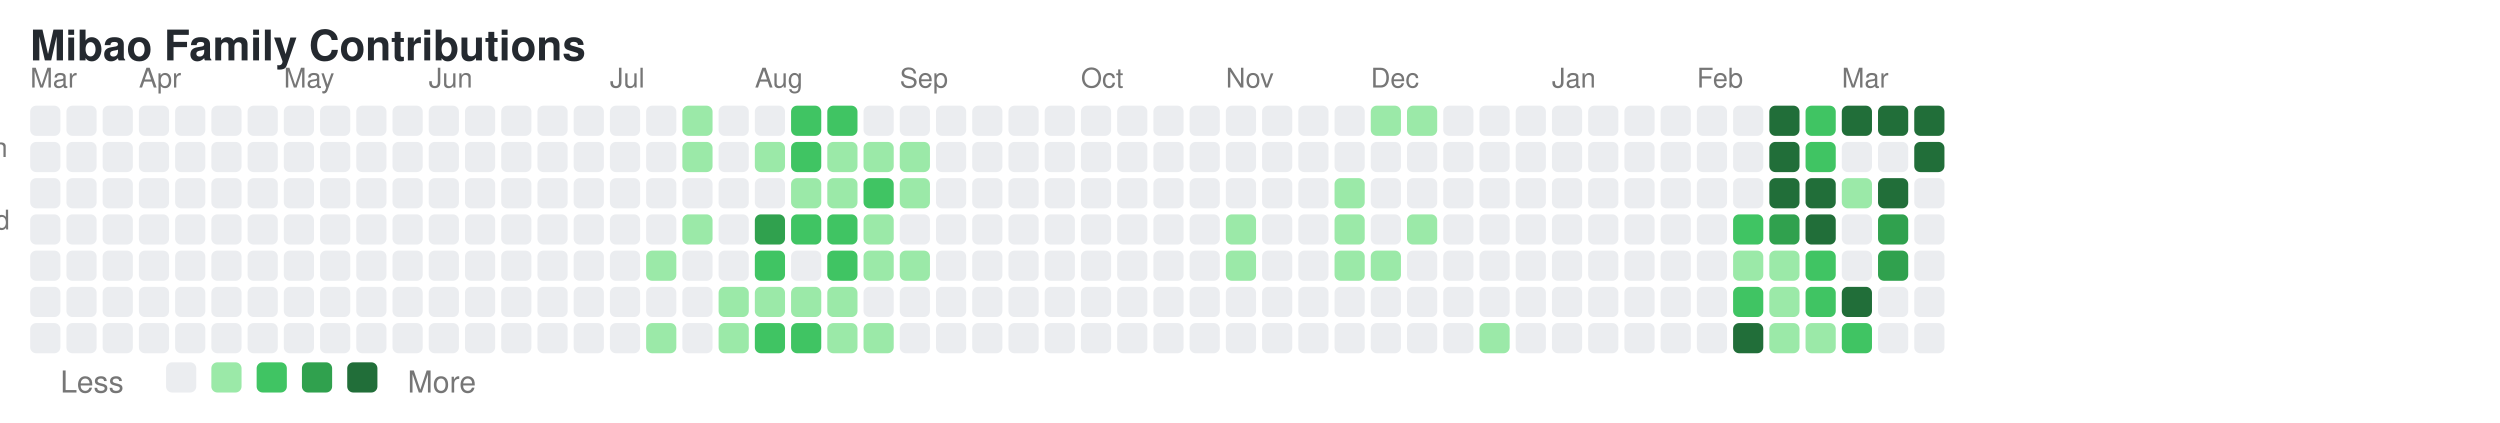
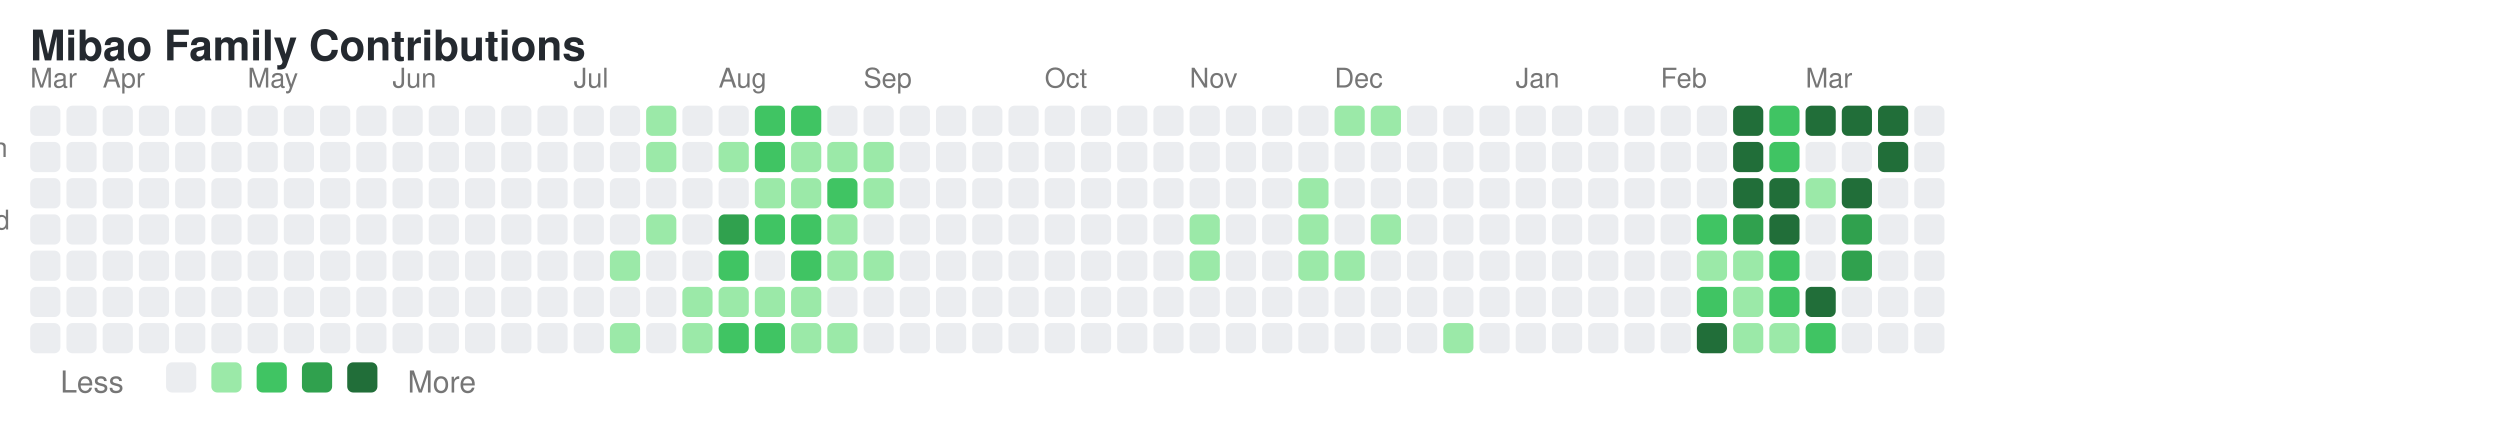
<svg xmlns="http://www.w3.org/2000/svg" width="828" height="140">
  <text x="10" y="20" font-family="-apple-system, BlinkMacSystemFont, Segoe UI, Helvetica, Arial, sans-serif" font-size="14" font-weight="600" fill="#24292f">Mibao Family Contributions</text>
  <g transform="translate(10, 35)">
    <text x="0" y="-6" font-family="-apple-system, BlinkMacSystemFont, Segoe UI, Helvetica, Arial, sans-serif" font-size="9" fill="#767676">Mar</text>
-     <text x="36" y="-6" font-family="-apple-system, BlinkMacSystemFont, Segoe UI, Helvetica, Arial, sans-serif" font-size="9" fill="#767676">Apr</text>
-     <text x="84" y="-6" font-family="-apple-system, BlinkMacSystemFont, Segoe UI, Helvetica, Arial, sans-serif" font-size="9" fill="#767676">May</text>
-     <text x="132" y="-6" font-family="-apple-system, BlinkMacSystemFont, Segoe UI, Helvetica, Arial, sans-serif" font-size="9" fill="#767676">Jun</text>
-     <text x="192" y="-6" font-family="-apple-system, BlinkMacSystemFont, Segoe UI, Helvetica, Arial, sans-serif" font-size="9" fill="#767676">Jul</text>
-     <text x="240" y="-6" font-family="-apple-system, BlinkMacSystemFont, Segoe UI, Helvetica, Arial, sans-serif" font-size="9" fill="#767676">Aug</text>
-     <text x="288" y="-6" font-family="-apple-system, BlinkMacSystemFont, Segoe UI, Helvetica, Arial, sans-serif" font-size="9" fill="#767676">Sep</text>
-     <text x="348" y="-6" font-family="-apple-system, BlinkMacSystemFont, Segoe UI, Helvetica, Arial, sans-serif" font-size="9" fill="#767676">Oct</text>
-     <text x="396" y="-6" font-family="-apple-system, BlinkMacSystemFont, Segoe UI, Helvetica, Arial, sans-serif" font-size="9" fill="#767676">Nov</text>
-     <text x="444" y="-6" font-family="-apple-system, BlinkMacSystemFont, Segoe UI, Helvetica, Arial, sans-serif" font-size="9" fill="#767676">Dec</text>
-     <text x="504" y="-6" font-family="-apple-system, BlinkMacSystemFont, Segoe UI, Helvetica, Arial, sans-serif" font-size="9" fill="#767676">Jan</text>
-     <text x="552" y="-6" font-family="-apple-system, BlinkMacSystemFont, Segoe UI, Helvetica, Arial, sans-serif" font-size="9" fill="#767676">Feb</text>
-     <text x="600" y="-6" font-family="-apple-system, BlinkMacSystemFont, Segoe UI, Helvetica, Arial, sans-serif" font-size="9" fill="#767676">Mar</text>
+     <text x="24" y="-6" font-family="-apple-system, BlinkMacSystemFont, Segoe UI, Helvetica, Arial, sans-serif" font-size="9" fill="#767676">Apr</text>
+     <text x="72" y="-6" font-family="-apple-system, BlinkMacSystemFont, Segoe UI, Helvetica, Arial, sans-serif" font-size="9" fill="#767676">May</text>
+     <text x="120" y="-6" font-family="-apple-system, BlinkMacSystemFont, Segoe UI, Helvetica, Arial, sans-serif" font-size="9" fill="#767676">Jun</text>
+     <text x="180" y="-6" font-family="-apple-system, BlinkMacSystemFont, Segoe UI, Helvetica, Arial, sans-serif" font-size="9" fill="#767676">Jul</text>
+     <text x="228" y="-6" font-family="-apple-system, BlinkMacSystemFont, Segoe UI, Helvetica, Arial, sans-serif" font-size="9" fill="#767676">Aug</text>
+     <text x="276" y="-6" font-family="-apple-system, BlinkMacSystemFont, Segoe UI, Helvetica, Arial, sans-serif" font-size="9" fill="#767676">Sep</text>
+     <text x="336" y="-6" font-family="-apple-system, BlinkMacSystemFont, Segoe UI, Helvetica, Arial, sans-serif" font-size="9" fill="#767676">Oct</text>
+     <text x="384" y="-6" font-family="-apple-system, BlinkMacSystemFont, Segoe UI, Helvetica, Arial, sans-serif" font-size="9" fill="#767676">Nov</text>
+     <text x="432" y="-6" font-family="-apple-system, BlinkMacSystemFont, Segoe UI, Helvetica, Arial, sans-serif" font-size="9" fill="#767676">Dec</text>
+     <text x="492" y="-6" font-family="-apple-system, BlinkMacSystemFont, Segoe UI, Helvetica, Arial, sans-serif" font-size="9" fill="#767676">Jan</text>
+     <text x="540" y="-6" font-family="-apple-system, BlinkMacSystemFont, Segoe UI, Helvetica, Arial, sans-serif" font-size="9" fill="#767676">Feb</text>
+     <text x="588" y="-6" font-family="-apple-system, BlinkMacSystemFont, Segoe UI, Helvetica, Arial, sans-serif" font-size="9" fill="#767676">Mar</text>
    <text x="-25" y="17.0" font-family="-apple-system, BlinkMacSystemFont, Segoe UI, Helvetica, Arial, sans-serif" font-size="9" fill="#767676">Mon</text>
    <text x="-25" y="41.0" font-family="-apple-system, BlinkMacSystemFont, Segoe UI, Helvetica, Arial, sans-serif" font-size="9" fill="#767676">Wed</text>
    <text x="-25" y="65.0" font-family="-apple-system, BlinkMacSystemFont, Segoe UI, Helvetica, Arial, sans-serif" font-size="9" fill="#767676">Fri</text>
    <rect x="0" y="0" width="10" height="10" fill="#ebedf0" rx="2" />
    <rect x="0" y="12" width="10" height="10" fill="#ebedf0" rx="2" />
    <rect x="0" y="24" width="10" height="10" fill="#ebedf0" rx="2" />
    <rect x="0" y="36" width="10" height="10" fill="#ebedf0" rx="2" />
    <rect x="0" y="48" width="10" height="10" fill="#ebedf0" rx="2" />
    <rect x="0" y="60" width="10" height="10" fill="#ebedf0" rx="2" />
    <rect x="0" y="72" width="10" height="10" fill="#ebedf0" rx="2" />
    <rect x="12" y="0" width="10" height="10" fill="#ebedf0" rx="2" />
    <rect x="12" y="12" width="10" height="10" fill="#ebedf0" rx="2" />
    <rect x="12" y="24" width="10" height="10" fill="#ebedf0" rx="2" />
    <rect x="12" y="36" width="10" height="10" fill="#ebedf0" rx="2" />
    <rect x="12" y="48" width="10" height="10" fill="#ebedf0" rx="2" />
    <rect x="12" y="60" width="10" height="10" fill="#ebedf0" rx="2" />
    <rect x="12" y="72" width="10" height="10" fill="#ebedf0" rx="2" />
    <rect x="24" y="0" width="10" height="10" fill="#ebedf0" rx="2" />
    <rect x="24" y="12" width="10" height="10" fill="#ebedf0" rx="2" />
    <rect x="24" y="24" width="10" height="10" fill="#ebedf0" rx="2" />
    <rect x="24" y="36" width="10" height="10" fill="#ebedf0" rx="2" />
    <rect x="24" y="48" width="10" height="10" fill="#ebedf0" rx="2" />
    <rect x="24" y="60" width="10" height="10" fill="#ebedf0" rx="2" />
    <rect x="24" y="72" width="10" height="10" fill="#ebedf0" rx="2" />
    <rect x="36" y="0" width="10" height="10" fill="#ebedf0" rx="2" />
    <rect x="36" y="12" width="10" height="10" fill="#ebedf0" rx="2" />
    <rect x="36" y="24" width="10" height="10" fill="#ebedf0" rx="2" />
    <rect x="36" y="36" width="10" height="10" fill="#ebedf0" rx="2" />
    <rect x="36" y="48" width="10" height="10" fill="#ebedf0" rx="2" />
    <rect x="36" y="60" width="10" height="10" fill="#ebedf0" rx="2" />
    <rect x="36" y="72" width="10" height="10" fill="#ebedf0" rx="2" />
    <rect x="48" y="0" width="10" height="10" fill="#ebedf0" rx="2" />
    <rect x="48" y="12" width="10" height="10" fill="#ebedf0" rx="2" />
    <rect x="48" y="24" width="10" height="10" fill="#ebedf0" rx="2" />
    <rect x="48" y="36" width="10" height="10" fill="#ebedf0" rx="2" />
    <rect x="48" y="48" width="10" height="10" fill="#ebedf0" rx="2" />
    <rect x="48" y="60" width="10" height="10" fill="#ebedf0" rx="2" />
    <rect x="48" y="72" width="10" height="10" fill="#ebedf0" rx="2" />
    <rect x="60" y="0" width="10" height="10" fill="#ebedf0" rx="2" />
    <rect x="60" y="12" width="10" height="10" fill="#ebedf0" rx="2" />
    <rect x="60" y="24" width="10" height="10" fill="#ebedf0" rx="2" />
    <rect x="60" y="36" width="10" height="10" fill="#ebedf0" rx="2" />
    <rect x="60" y="48" width="10" height="10" fill="#ebedf0" rx="2" />
    <rect x="60" y="60" width="10" height="10" fill="#ebedf0" rx="2" />
    <rect x="60" y="72" width="10" height="10" fill="#ebedf0" rx="2" />
    <rect x="72" y="0" width="10" height="10" fill="#ebedf0" rx="2" />
    <rect x="72" y="12" width="10" height="10" fill="#ebedf0" rx="2" />
    <rect x="72" y="24" width="10" height="10" fill="#ebedf0" rx="2" />
    <rect x="72" y="36" width="10" height="10" fill="#ebedf0" rx="2" />
    <rect x="72" y="48" width="10" height="10" fill="#ebedf0" rx="2" />
    <rect x="72" y="60" width="10" height="10" fill="#ebedf0" rx="2" />
    <rect x="72" y="72" width="10" height="10" fill="#ebedf0" rx="2" />
    <rect x="84" y="0" width="10" height="10" fill="#ebedf0" rx="2" />
    <rect x="84" y="12" width="10" height="10" fill="#ebedf0" rx="2" />
    <rect x="84" y="24" width="10" height="10" fill="#ebedf0" rx="2" />
    <rect x="84" y="36" width="10" height="10" fill="#ebedf0" rx="2" />
    <rect x="84" y="48" width="10" height="10" fill="#ebedf0" rx="2" />
    <rect x="84" y="60" width="10" height="10" fill="#ebedf0" rx="2" />
    <rect x="84" y="72" width="10" height="10" fill="#ebedf0" rx="2" />
    <rect x="96" y="0" width="10" height="10" fill="#ebedf0" rx="2" />
    <rect x="96" y="12" width="10" height="10" fill="#ebedf0" rx="2" />
    <rect x="96" y="24" width="10" height="10" fill="#ebedf0" rx="2" />
    <rect x="96" y="36" width="10" height="10" fill="#ebedf0" rx="2" />
    <rect x="96" y="48" width="10" height="10" fill="#ebedf0" rx="2" />
    <rect x="96" y="60" width="10" height="10" fill="#ebedf0" rx="2" />
    <rect x="96" y="72" width="10" height="10" fill="#ebedf0" rx="2" />
    <rect x="108" y="0" width="10" height="10" fill="#ebedf0" rx="2" />
    <rect x="108" y="12" width="10" height="10" fill="#ebedf0" rx="2" />
    <rect x="108" y="24" width="10" height="10" fill="#ebedf0" rx="2" />
    <rect x="108" y="36" width="10" height="10" fill="#ebedf0" rx="2" />
    <rect x="108" y="48" width="10" height="10" fill="#ebedf0" rx="2" />
    <rect x="108" y="60" width="10" height="10" fill="#ebedf0" rx="2" />
    <rect x="108" y="72" width="10" height="10" fill="#ebedf0" rx="2" />
    <rect x="120" y="0" width="10" height="10" fill="#ebedf0" rx="2" />
    <rect x="120" y="12" width="10" height="10" fill="#ebedf0" rx="2" />
    <rect x="120" y="24" width="10" height="10" fill="#ebedf0" rx="2" />
    <rect x="120" y="36" width="10" height="10" fill="#ebedf0" rx="2" />
    <rect x="120" y="48" width="10" height="10" fill="#ebedf0" rx="2" />
    <rect x="120" y="60" width="10" height="10" fill="#ebedf0" rx="2" />
    <rect x="120" y="72" width="10" height="10" fill="#ebedf0" rx="2" />
    <rect x="132" y="0" width="10" height="10" fill="#ebedf0" rx="2" />
    <rect x="132" y="12" width="10" height="10" fill="#ebedf0" rx="2" />
    <rect x="132" y="24" width="10" height="10" fill="#ebedf0" rx="2" />
    <rect x="132" y="36" width="10" height="10" fill="#ebedf0" rx="2" />
    <rect x="132" y="48" width="10" height="10" fill="#ebedf0" rx="2" />
    <rect x="132" y="60" width="10" height="10" fill="#ebedf0" rx="2" />
    <rect x="132" y="72" width="10" height="10" fill="#ebedf0" rx="2" />
    <rect x="144" y="0" width="10" height="10" fill="#ebedf0" rx="2" />
    <rect x="144" y="12" width="10" height="10" fill="#ebedf0" rx="2" />
    <rect x="144" y="24" width="10" height="10" fill="#ebedf0" rx="2" />
    <rect x="144" y="36" width="10" height="10" fill="#ebedf0" rx="2" />
    <rect x="144" y="48" width="10" height="10" fill="#ebedf0" rx="2" />
    <rect x="144" y="60" width="10" height="10" fill="#ebedf0" rx="2" />
    <rect x="144" y="72" width="10" height="10" fill="#ebedf0" rx="2" />
    <rect x="156" y="0" width="10" height="10" fill="#ebedf0" rx="2" />
    <rect x="156" y="12" width="10" height="10" fill="#ebedf0" rx="2" />
    <rect x="156" y="24" width="10" height="10" fill="#ebedf0" rx="2" />
    <rect x="156" y="36" width="10" height="10" fill="#ebedf0" rx="2" />
    <rect x="156" y="48" width="10" height="10" fill="#ebedf0" rx="2" />
    <rect x="156" y="60" width="10" height="10" fill="#ebedf0" rx="2" />
    <rect x="156" y="72" width="10" height="10" fill="#ebedf0" rx="2" />
    <rect x="168" y="0" width="10" height="10" fill="#ebedf0" rx="2" />
    <rect x="168" y="12" width="10" height="10" fill="#ebedf0" rx="2" />
    <rect x="168" y="24" width="10" height="10" fill="#ebedf0" rx="2" />
    <rect x="168" y="36" width="10" height="10" fill="#ebedf0" rx="2" />
    <rect x="168" y="48" width="10" height="10" fill="#ebedf0" rx="2" />
    <rect x="168" y="60" width="10" height="10" fill="#ebedf0" rx="2" />
    <rect x="168" y="72" width="10" height="10" fill="#ebedf0" rx="2" />
    <rect x="180" y="0" width="10" height="10" fill="#ebedf0" rx="2" />
    <rect x="180" y="12" width="10" height="10" fill="#ebedf0" rx="2" />
    <rect x="180" y="24" width="10" height="10" fill="#ebedf0" rx="2" />
    <rect x="180" y="36" width="10" height="10" fill="#ebedf0" rx="2" />
    <rect x="180" y="48" width="10" height="10" fill="#ebedf0" rx="2" />
    <rect x="180" y="60" width="10" height="10" fill="#ebedf0" rx="2" />
    <rect x="180" y="72" width="10" height="10" fill="#ebedf0" rx="2" />
    <rect x="192" y="0" width="10" height="10" fill="#ebedf0" rx="2" />
    <rect x="192" y="12" width="10" height="10" fill="#ebedf0" rx="2" />
    <rect x="192" y="24" width="10" height="10" fill="#ebedf0" rx="2" />
    <rect x="192" y="36" width="10" height="10" fill="#ebedf0" rx="2" />
-     <rect x="192" y="48" width="10" height="10" fill="#ebedf0" rx="2" />
+     <rect x="192" y="48" width="10" height="10" fill="#9be9a8" rx="2" />
    <rect x="192" y="60" width="10" height="10" fill="#ebedf0" rx="2" />
-     <rect x="192" y="72" width="10" height="10" fill="#ebedf0" rx="2" />
-     <rect x="204" y="0" width="10" height="10" fill="#ebedf0" rx="2" />
-     <rect x="204" y="12" width="10" height="10" fill="#ebedf0" rx="2" />
+     <rect x="192" y="72" width="10" height="10" fill="#9be9a8" rx="2" />
+     <rect x="204" y="0" width="10" height="10" fill="#9be9a8" rx="2" />
+     <rect x="204" y="12" width="10" height="10" fill="#9be9a8" rx="2" />
    <rect x="204" y="24" width="10" height="10" fill="#ebedf0" rx="2" />
-     <rect x="204" y="36" width="10" height="10" fill="#ebedf0" rx="2" />
-     <rect x="204" y="48" width="10" height="10" fill="#9be9a8" rx="2" />
+     <rect x="204" y="36" width="10" height="10" fill="#9be9a8" rx="2" />
+     <rect x="204" y="48" width="10" height="10" fill="#ebedf0" rx="2" />
    <rect x="204" y="60" width="10" height="10" fill="#ebedf0" rx="2" />
-     <rect x="204" y="72" width="10" height="10" fill="#9be9a8" rx="2" />
-     <rect x="216" y="0" width="10" height="10" fill="#9be9a8" rx="2" />
-     <rect x="216" y="12" width="10" height="10" fill="#9be9a8" rx="2" />
+     <rect x="204" y="72" width="10" height="10" fill="#ebedf0" rx="2" />
+     <rect x="216" y="0" width="10" height="10" fill="#ebedf0" rx="2" />
+     <rect x="216" y="12" width="10" height="10" fill="#ebedf0" rx="2" />
    <rect x="216" y="24" width="10" height="10" fill="#ebedf0" rx="2" />
-     <rect x="216" y="36" width="10" height="10" fill="#9be9a8" rx="2" />
+     <rect x="216" y="36" width="10" height="10" fill="#ebedf0" rx="2" />
    <rect x="216" y="48" width="10" height="10" fill="#ebedf0" rx="2" />
-     <rect x="216" y="60" width="10" height="10" fill="#ebedf0" rx="2" />
-     <rect x="216" y="72" width="10" height="10" fill="#ebedf0" rx="2" />
+     <rect x="216" y="60" width="10" height="10" fill="#9be9a8" rx="2" />
+     <rect x="216" y="72" width="10" height="10" fill="#9be9a8" rx="2" />
    <rect x="228" y="0" width="10" height="10" fill="#ebedf0" rx="2" />
-     <rect x="228" y="12" width="10" height="10" fill="#ebedf0" rx="2" />
+     <rect x="228" y="12" width="10" height="10" fill="#9be9a8" rx="2" />
    <rect x="228" y="24" width="10" height="10" fill="#ebedf0" rx="2" />
-     <rect x="228" y="36" width="10" height="10" fill="#ebedf0" rx="2" />
-     <rect x="228" y="48" width="10" height="10" fill="#ebedf0" rx="2" />
+     <rect x="228" y="36" width="10" height="10" fill="#30a14e" rx="2" />
+     <rect x="228" y="48" width="10" height="10" fill="#40c463" rx="2" />
    <rect x="228" y="60" width="10" height="10" fill="#9be9a8" rx="2" />
-     <rect x="228" y="72" width="10" height="10" fill="#9be9a8" rx="2" />
-     <rect x="240" y="0" width="10" height="10" fill="#ebedf0" rx="2" />
-     <rect x="240" y="12" width="10" height="10" fill="#9be9a8" rx="2" />
-     <rect x="240" y="24" width="10" height="10" fill="#ebedf0" rx="2" />
-     <rect x="240" y="36" width="10" height="10" fill="#30a14e" rx="2" />
-     <rect x="240" y="48" width="10" height="10" fill="#40c463" rx="2" />
+     <rect x="228" y="72" width="10" height="10" fill="#40c463" rx="2" />
+     <rect x="240" y="0" width="10" height="10" fill="#40c463" rx="2" />
+     <rect x="240" y="12" width="10" height="10" fill="#40c463" rx="2" />
+     <rect x="240" y="24" width="10" height="10" fill="#9be9a8" rx="2" />
+     <rect x="240" y="36" width="10" height="10" fill="#40c463" rx="2" />
+     <rect x="240" y="48" width="10" height="10" fill="#ebedf0" rx="2" />
    <rect x="240" y="60" width="10" height="10" fill="#9be9a8" rx="2" />
    <rect x="240" y="72" width="10" height="10" fill="#40c463" rx="2" />
    <rect x="252" y="0" width="10" height="10" fill="#40c463" rx="2" />
-     <rect x="252" y="12" width="10" height="10" fill="#40c463" rx="2" />
+     <rect x="252" y="12" width="10" height="10" fill="#9be9a8" rx="2" />
    <rect x="252" y="24" width="10" height="10" fill="#9be9a8" rx="2" />
    <rect x="252" y="36" width="10" height="10" fill="#40c463" rx="2" />
-     <rect x="252" y="48" width="10" height="10" fill="#ebedf0" rx="2" />
+     <rect x="252" y="48" width="10" height="10" fill="#40c463" rx="2" />
    <rect x="252" y="60" width="10" height="10" fill="#9be9a8" rx="2" />
-     <rect x="252" y="72" width="10" height="10" fill="#40c463" rx="2" />
-     <rect x="264" y="0" width="10" height="10" fill="#40c463" rx="2" />
+     <rect x="252" y="72" width="10" height="10" fill="#9be9a8" rx="2" />
+     <rect x="264" y="0" width="10" height="10" fill="#ebedf0" rx="2" />
    <rect x="264" y="12" width="10" height="10" fill="#9be9a8" rx="2" />
-     <rect x="264" y="24" width="10" height="10" fill="#9be9a8" rx="2" />
-     <rect x="264" y="36" width="10" height="10" fill="#40c463" rx="2" />
-     <rect x="264" y="48" width="10" height="10" fill="#40c463" rx="2" />
-     <rect x="264" y="60" width="10" height="10" fill="#9be9a8" rx="2" />
+     <rect x="264" y="24" width="10" height="10" fill="#40c463" rx="2" />
+     <rect x="264" y="36" width="10" height="10" fill="#9be9a8" rx="2" />
+     <rect x="264" y="48" width="10" height="10" fill="#9be9a8" rx="2" />
+     <rect x="264" y="60" width="10" height="10" fill="#ebedf0" rx="2" />
    <rect x="264" y="72" width="10" height="10" fill="#9be9a8" rx="2" />
    <rect x="276" y="0" width="10" height="10" fill="#ebedf0" rx="2" />
    <rect x="276" y="12" width="10" height="10" fill="#9be9a8" rx="2" />
-     <rect x="276" y="24" width="10" height="10" fill="#40c463" rx="2" />
-     <rect x="276" y="36" width="10" height="10" fill="#9be9a8" rx="2" />
+     <rect x="276" y="24" width="10" height="10" fill="#9be9a8" rx="2" />
+     <rect x="276" y="36" width="10" height="10" fill="#ebedf0" rx="2" />
    <rect x="276" y="48" width="10" height="10" fill="#9be9a8" rx="2" />
    <rect x="276" y="60" width="10" height="10" fill="#ebedf0" rx="2" />
-     <rect x="276" y="72" width="10" height="10" fill="#9be9a8" rx="2" />
+     <rect x="276" y="72" width="10" height="10" fill="#ebedf0" rx="2" />
    <rect x="288" y="0" width="10" height="10" fill="#ebedf0" rx="2" />
-     <rect x="288" y="12" width="10" height="10" fill="#9be9a8" rx="2" />
-     <rect x="288" y="24" width="10" height="10" fill="#9be9a8" rx="2" />
+     <rect x="288" y="12" width="10" height="10" fill="#ebedf0" rx="2" />
+     <rect x="288" y="24" width="10" height="10" fill="#ebedf0" rx="2" />
    <rect x="288" y="36" width="10" height="10" fill="#ebedf0" rx="2" />
-     <rect x="288" y="48" width="10" height="10" fill="#9be9a8" rx="2" />
+     <rect x="288" y="48" width="10" height="10" fill="#ebedf0" rx="2" />
    <rect x="288" y="60" width="10" height="10" fill="#ebedf0" rx="2" />
    <rect x="288" y="72" width="10" height="10" fill="#ebedf0" rx="2" />
    <rect x="300" y="0" width="10" height="10" fill="#ebedf0" rx="2" />
    <rect x="300" y="12" width="10" height="10" fill="#ebedf0" rx="2" />
    <rect x="300" y="24" width="10" height="10" fill="#ebedf0" rx="2" />
    <rect x="300" y="36" width="10" height="10" fill="#ebedf0" rx="2" />
    <rect x="300" y="48" width="10" height="10" fill="#ebedf0" rx="2" />
    <rect x="300" y="60" width="10" height="10" fill="#ebedf0" rx="2" />
    <rect x="300" y="72" width="10" height="10" fill="#ebedf0" rx="2" />
    <rect x="312" y="0" width="10" height="10" fill="#ebedf0" rx="2" />
    <rect x="312" y="12" width="10" height="10" fill="#ebedf0" rx="2" />
    <rect x="312" y="24" width="10" height="10" fill="#ebedf0" rx="2" />
    <rect x="312" y="36" width="10" height="10" fill="#ebedf0" rx="2" />
    <rect x="312" y="48" width="10" height="10" fill="#ebedf0" rx="2" />
    <rect x="312" y="60" width="10" height="10" fill="#ebedf0" rx="2" />
    <rect x="312" y="72" width="10" height="10" fill="#ebedf0" rx="2" />
    <rect x="324" y="0" width="10" height="10" fill="#ebedf0" rx="2" />
    <rect x="324" y="12" width="10" height="10" fill="#ebedf0" rx="2" />
    <rect x="324" y="24" width="10" height="10" fill="#ebedf0" rx="2" />
    <rect x="324" y="36" width="10" height="10" fill="#ebedf0" rx="2" />
    <rect x="324" y="48" width="10" height="10" fill="#ebedf0" rx="2" />
    <rect x="324" y="60" width="10" height="10" fill="#ebedf0" rx="2" />
    <rect x="324" y="72" width="10" height="10" fill="#ebedf0" rx="2" />
    <rect x="336" y="0" width="10" height="10" fill="#ebedf0" rx="2" />
    <rect x="336" y="12" width="10" height="10" fill="#ebedf0" rx="2" />
    <rect x="336" y="24" width="10" height="10" fill="#ebedf0" rx="2" />
    <rect x="336" y="36" width="10" height="10" fill="#ebedf0" rx="2" />
    <rect x="336" y="48" width="10" height="10" fill="#ebedf0" rx="2" />
    <rect x="336" y="60" width="10" height="10" fill="#ebedf0" rx="2" />
    <rect x="336" y="72" width="10" height="10" fill="#ebedf0" rx="2" />
    <rect x="348" y="0" width="10" height="10" fill="#ebedf0" rx="2" />
    <rect x="348" y="12" width="10" height="10" fill="#ebedf0" rx="2" />
    <rect x="348" y="24" width="10" height="10" fill="#ebedf0" rx="2" />
    <rect x="348" y="36" width="10" height="10" fill="#ebedf0" rx="2" />
    <rect x="348" y="48" width="10" height="10" fill="#ebedf0" rx="2" />
    <rect x="348" y="60" width="10" height="10" fill="#ebedf0" rx="2" />
    <rect x="348" y="72" width="10" height="10" fill="#ebedf0" rx="2" />
    <rect x="360" y="0" width="10" height="10" fill="#ebedf0" rx="2" />
    <rect x="360" y="12" width="10" height="10" fill="#ebedf0" rx="2" />
    <rect x="360" y="24" width="10" height="10" fill="#ebedf0" rx="2" />
    <rect x="360" y="36" width="10" height="10" fill="#ebedf0" rx="2" />
    <rect x="360" y="48" width="10" height="10" fill="#ebedf0" rx="2" />
    <rect x="360" y="60" width="10" height="10" fill="#ebedf0" rx="2" />
    <rect x="360" y="72" width="10" height="10" fill="#ebedf0" rx="2" />
    <rect x="372" y="0" width="10" height="10" fill="#ebedf0" rx="2" />
    <rect x="372" y="12" width="10" height="10" fill="#ebedf0" rx="2" />
    <rect x="372" y="24" width="10" height="10" fill="#ebedf0" rx="2" />
    <rect x="372" y="36" width="10" height="10" fill="#ebedf0" rx="2" />
    <rect x="372" y="48" width="10" height="10" fill="#ebedf0" rx="2" />
    <rect x="372" y="60" width="10" height="10" fill="#ebedf0" rx="2" />
    <rect x="372" y="72" width="10" height="10" fill="#ebedf0" rx="2" />
    <rect x="384" y="0" width="10" height="10" fill="#ebedf0" rx="2" />
    <rect x="384" y="12" width="10" height="10" fill="#ebedf0" rx="2" />
    <rect x="384" y="24" width="10" height="10" fill="#ebedf0" rx="2" />
-     <rect x="384" y="36" width="10" height="10" fill="#ebedf0" rx="2" />
-     <rect x="384" y="48" width="10" height="10" fill="#ebedf0" rx="2" />
+     <rect x="384" y="36" width="10" height="10" fill="#9be9a8" rx="2" />
+     <rect x="384" y="48" width="10" height="10" fill="#9be9a8" rx="2" />
    <rect x="384" y="60" width="10" height="10" fill="#ebedf0" rx="2" />
    <rect x="384" y="72" width="10" height="10" fill="#ebedf0" rx="2" />
    <rect x="396" y="0" width="10" height="10" fill="#ebedf0" rx="2" />
    <rect x="396" y="12" width="10" height="10" fill="#ebedf0" rx="2" />
    <rect x="396" y="24" width="10" height="10" fill="#ebedf0" rx="2" />
-     <rect x="396" y="36" width="10" height="10" fill="#9be9a8" rx="2" />
-     <rect x="396" y="48" width="10" height="10" fill="#9be9a8" rx="2" />
+     <rect x="396" y="36" width="10" height="10" fill="#ebedf0" rx="2" />
+     <rect x="396" y="48" width="10" height="10" fill="#ebedf0" rx="2" />
    <rect x="396" y="60" width="10" height="10" fill="#ebedf0" rx="2" />
    <rect x="396" y="72" width="10" height="10" fill="#ebedf0" rx="2" />
    <rect x="408" y="0" width="10" height="10" fill="#ebedf0" rx="2" />
    <rect x="408" y="12" width="10" height="10" fill="#ebedf0" rx="2" />
    <rect x="408" y="24" width="10" height="10" fill="#ebedf0" rx="2" />
    <rect x="408" y="36" width="10" height="10" fill="#ebedf0" rx="2" />
    <rect x="408" y="48" width="10" height="10" fill="#ebedf0" rx="2" />
    <rect x="408" y="60" width="10" height="10" fill="#ebedf0" rx="2" />
    <rect x="408" y="72" width="10" height="10" fill="#ebedf0" rx="2" />
    <rect x="420" y="0" width="10" height="10" fill="#ebedf0" rx="2" />
    <rect x="420" y="12" width="10" height="10" fill="#ebedf0" rx="2" />
-     <rect x="420" y="24" width="10" height="10" fill="#ebedf0" rx="2" />
-     <rect x="420" y="36" width="10" height="10" fill="#ebedf0" rx="2" />
-     <rect x="420" y="48" width="10" height="10" fill="#ebedf0" rx="2" />
+     <rect x="420" y="24" width="10" height="10" fill="#9be9a8" rx="2" />
+     <rect x="420" y="36" width="10" height="10" fill="#9be9a8" rx="2" />
+     <rect x="420" y="48" width="10" height="10" fill="#9be9a8" rx="2" />
    <rect x="420" y="60" width="10" height="10" fill="#ebedf0" rx="2" />
    <rect x="420" y="72" width="10" height="10" fill="#ebedf0" rx="2" />
-     <rect x="432" y="0" width="10" height="10" fill="#ebedf0" rx="2" />
+     <rect x="432" y="0" width="10" height="10" fill="#9be9a8" rx="2" />
    <rect x="432" y="12" width="10" height="10" fill="#ebedf0" rx="2" />
-     <rect x="432" y="24" width="10" height="10" fill="#9be9a8" rx="2" />
-     <rect x="432" y="36" width="10" height="10" fill="#9be9a8" rx="2" />
+     <rect x="432" y="24" width="10" height="10" fill="#ebedf0" rx="2" />
+     <rect x="432" y="36" width="10" height="10" fill="#ebedf0" rx="2" />
    <rect x="432" y="48" width="10" height="10" fill="#9be9a8" rx="2" />
    <rect x="432" y="60" width="10" height="10" fill="#ebedf0" rx="2" />
    <rect x="432" y="72" width="10" height="10" fill="#ebedf0" rx="2" />
    <rect x="444" y="0" width="10" height="10" fill="#9be9a8" rx="2" />
    <rect x="444" y="12" width="10" height="10" fill="#ebedf0" rx="2" />
    <rect x="444" y="24" width="10" height="10" fill="#ebedf0" rx="2" />
-     <rect x="444" y="36" width="10" height="10" fill="#ebedf0" rx="2" />
-     <rect x="444" y="48" width="10" height="10" fill="#9be9a8" rx="2" />
+     <rect x="444" y="36" width="10" height="10" fill="#9be9a8" rx="2" />
+     <rect x="444" y="48" width="10" height="10" fill="#ebedf0" rx="2" />
    <rect x="444" y="60" width="10" height="10" fill="#ebedf0" rx="2" />
    <rect x="444" y="72" width="10" height="10" fill="#ebedf0" rx="2" />
-     <rect x="456" y="0" width="10" height="10" fill="#9be9a8" rx="2" />
+     <rect x="456" y="0" width="10" height="10" fill="#ebedf0" rx="2" />
    <rect x="456" y="12" width="10" height="10" fill="#ebedf0" rx="2" />
    <rect x="456" y="24" width="10" height="10" fill="#ebedf0" rx="2" />
-     <rect x="456" y="36" width="10" height="10" fill="#9be9a8" rx="2" />
+     <rect x="456" y="36" width="10" height="10" fill="#ebedf0" rx="2" />
    <rect x="456" y="48" width="10" height="10" fill="#ebedf0" rx="2" />
    <rect x="456" y="60" width="10" height="10" fill="#ebedf0" rx="2" />
    <rect x="456" y="72" width="10" height="10" fill="#ebedf0" rx="2" />
    <rect x="468" y="0" width="10" height="10" fill="#ebedf0" rx="2" />
    <rect x="468" y="12" width="10" height="10" fill="#ebedf0" rx="2" />
    <rect x="468" y="24" width="10" height="10" fill="#ebedf0" rx="2" />
    <rect x="468" y="36" width="10" height="10" fill="#ebedf0" rx="2" />
    <rect x="468" y="48" width="10" height="10" fill="#ebedf0" rx="2" />
    <rect x="468" y="60" width="10" height="10" fill="#ebedf0" rx="2" />
-     <rect x="468" y="72" width="10" height="10" fill="#ebedf0" rx="2" />
+     <rect x="468" y="72" width="10" height="10" fill="#9be9a8" rx="2" />
    <rect x="480" y="0" width="10" height="10" fill="#ebedf0" rx="2" />
    <rect x="480" y="12" width="10" height="10" fill="#ebedf0" rx="2" />
    <rect x="480" y="24" width="10" height="10" fill="#ebedf0" rx="2" />
    <rect x="480" y="36" width="10" height="10" fill="#ebedf0" rx="2" />
    <rect x="480" y="48" width="10" height="10" fill="#ebedf0" rx="2" />
    <rect x="480" y="60" width="10" height="10" fill="#ebedf0" rx="2" />
-     <rect x="480" y="72" width="10" height="10" fill="#9be9a8" rx="2" />
+     <rect x="480" y="72" width="10" height="10" fill="#ebedf0" rx="2" />
    <rect x="492" y="0" width="10" height="10" fill="#ebedf0" rx="2" />
    <rect x="492" y="12" width="10" height="10" fill="#ebedf0" rx="2" />
    <rect x="492" y="24" width="10" height="10" fill="#ebedf0" rx="2" />
    <rect x="492" y="36" width="10" height="10" fill="#ebedf0" rx="2" />
    <rect x="492" y="48" width="10" height="10" fill="#ebedf0" rx="2" />
    <rect x="492" y="60" width="10" height="10" fill="#ebedf0" rx="2" />
    <rect x="492" y="72" width="10" height="10" fill="#ebedf0" rx="2" />
    <rect x="504" y="0" width="10" height="10" fill="#ebedf0" rx="2" />
    <rect x="504" y="12" width="10" height="10" fill="#ebedf0" rx="2" />
    <rect x="504" y="24" width="10" height="10" fill="#ebedf0" rx="2" />
    <rect x="504" y="36" width="10" height="10" fill="#ebedf0" rx="2" />
    <rect x="504" y="48" width="10" height="10" fill="#ebedf0" rx="2" />
    <rect x="504" y="60" width="10" height="10" fill="#ebedf0" rx="2" />
    <rect x="504" y="72" width="10" height="10" fill="#ebedf0" rx="2" />
    <rect x="516" y="0" width="10" height="10" fill="#ebedf0" rx="2" />
    <rect x="516" y="12" width="10" height="10" fill="#ebedf0" rx="2" />
    <rect x="516" y="24" width="10" height="10" fill="#ebedf0" rx="2" />
    <rect x="516" y="36" width="10" height="10" fill="#ebedf0" rx="2" />
    <rect x="516" y="48" width="10" height="10" fill="#ebedf0" rx="2" />
    <rect x="516" y="60" width="10" height="10" fill="#ebedf0" rx="2" />
    <rect x="516" y="72" width="10" height="10" fill="#ebedf0" rx="2" />
    <rect x="528" y="0" width="10" height="10" fill="#ebedf0" rx="2" />
    <rect x="528" y="12" width="10" height="10" fill="#ebedf0" rx="2" />
    <rect x="528" y="24" width="10" height="10" fill="#ebedf0" rx="2" />
    <rect x="528" y="36" width="10" height="10" fill="#ebedf0" rx="2" />
    <rect x="528" y="48" width="10" height="10" fill="#ebedf0" rx="2" />
    <rect x="528" y="60" width="10" height="10" fill="#ebedf0" rx="2" />
    <rect x="528" y="72" width="10" height="10" fill="#ebedf0" rx="2" />
    <rect x="540" y="0" width="10" height="10" fill="#ebedf0" rx="2" />
    <rect x="540" y="12" width="10" height="10" fill="#ebedf0" rx="2" />
    <rect x="540" y="24" width="10" height="10" fill="#ebedf0" rx="2" />
    <rect x="540" y="36" width="10" height="10" fill="#ebedf0" rx="2" />
    <rect x="540" y="48" width="10" height="10" fill="#ebedf0" rx="2" />
    <rect x="540" y="60" width="10" height="10" fill="#ebedf0" rx="2" />
    <rect x="540" y="72" width="10" height="10" fill="#ebedf0" rx="2" />
    <rect x="552" y="0" width="10" height="10" fill="#ebedf0" rx="2" />
    <rect x="552" y="12" width="10" height="10" fill="#ebedf0" rx="2" />
    <rect x="552" y="24" width="10" height="10" fill="#ebedf0" rx="2" />
-     <rect x="552" y="36" width="10" height="10" fill="#ebedf0" rx="2" />
-     <rect x="552" y="48" width="10" height="10" fill="#ebedf0" rx="2" />
-     <rect x="552" y="60" width="10" height="10" fill="#ebedf0" rx="2" />
-     <rect x="552" y="72" width="10" height="10" fill="#ebedf0" rx="2" />
-     <rect x="564" y="0" width="10" height="10" fill="#ebedf0" rx="2" />
-     <rect x="564" y="12" width="10" height="10" fill="#ebedf0" rx="2" />
-     <rect x="564" y="24" width="10" height="10" fill="#ebedf0" rx="2" />
-     <rect x="564" y="36" width="10" height="10" fill="#40c463" rx="2" />
+     <rect x="552" y="36" width="10" height="10" fill="#40c463" rx="2" />
+     <rect x="552" y="48" width="10" height="10" fill="#9be9a8" rx="2" />
+     <rect x="552" y="60" width="10" height="10" fill="#40c463" rx="2" />
+     <rect x="552" y="72" width="10" height="10" fill="#216e39" rx="2" />
+     <rect x="564" y="0" width="10" height="10" fill="#216e39" rx="2" />
+     <rect x="564" y="12" width="10" height="10" fill="#216e39" rx="2" />
+     <rect x="564" y="24" width="10" height="10" fill="#216e39" rx="2" />
+     <rect x="564" y="36" width="10" height="10" fill="#30a14e" rx="2" />
    <rect x="564" y="48" width="10" height="10" fill="#9be9a8" rx="2" />
-     <rect x="564" y="60" width="10" height="10" fill="#40c463" rx="2" />
-     <rect x="564" y="72" width="10" height="10" fill="#216e39" rx="2" />
-     <rect x="576" y="0" width="10" height="10" fill="#216e39" rx="2" />
-     <rect x="576" y="12" width="10" height="10" fill="#216e39" rx="2" />
+     <rect x="564" y="60" width="10" height="10" fill="#9be9a8" rx="2" />
+     <rect x="564" y="72" width="10" height="10" fill="#9be9a8" rx="2" />
+     <rect x="576" y="0" width="10" height="10" fill="#40c463" rx="2" />
+     <rect x="576" y="12" width="10" height="10" fill="#40c463" rx="2" />
    <rect x="576" y="24" width="10" height="10" fill="#216e39" rx="2" />
-     <rect x="576" y="36" width="10" height="10" fill="#30a14e" rx="2" />
-     <rect x="576" y="48" width="10" height="10" fill="#9be9a8" rx="2" />
-     <rect x="576" y="60" width="10" height="10" fill="#9be9a8" rx="2" />
+     <rect x="576" y="36" width="10" height="10" fill="#216e39" rx="2" />
+     <rect x="576" y="48" width="10" height="10" fill="#40c463" rx="2" />
+     <rect x="576" y="60" width="10" height="10" fill="#40c463" rx="2" />
    <rect x="576" y="72" width="10" height="10" fill="#9be9a8" rx="2" />
-     <rect x="588" y="0" width="10" height="10" fill="#40c463" rx="2" />
-     <rect x="588" y="12" width="10" height="10" fill="#40c463" rx="2" />
-     <rect x="588" y="24" width="10" height="10" fill="#216e39" rx="2" />
-     <rect x="588" y="36" width="10" height="10" fill="#216e39" rx="2" />
-     <rect x="588" y="48" width="10" height="10" fill="#40c463" rx="2" />
-     <rect x="588" y="60" width="10" height="10" fill="#40c463" rx="2" />
-     <rect x="588" y="72" width="10" height="10" fill="#9be9a8" rx="2" />
+     <rect x="588" y="0" width="10" height="10" fill="#216e39" rx="2" />
+     <rect x="588" y="12" width="10" height="10" fill="#ebedf0" rx="2" />
+     <rect x="588" y="24" width="10" height="10" fill="#9be9a8" rx="2" />
+     <rect x="588" y="36" width="10" height="10" fill="#ebedf0" rx="2" />
+     <rect x="588" y="48" width="10" height="10" fill="#ebedf0" rx="2" />
+     <rect x="588" y="60" width="10" height="10" fill="#216e39" rx="2" />
+     <rect x="588" y="72" width="10" height="10" fill="#40c463" rx="2" />
    <rect x="600" y="0" width="10" height="10" fill="#216e39" rx="2" />
    <rect x="600" y="12" width="10" height="10" fill="#ebedf0" rx="2" />
-     <rect x="600" y="24" width="10" height="10" fill="#9be9a8" rx="2" />
-     <rect x="600" y="36" width="10" height="10" fill="#ebedf0" rx="2" />
-     <rect x="600" y="48" width="10" height="10" fill="#ebedf0" rx="2" />
-     <rect x="600" y="60" width="10" height="10" fill="#216e39" rx="2" />
-     <rect x="600" y="72" width="10" height="10" fill="#40c463" rx="2" />
+     <rect x="600" y="24" width="10" height="10" fill="#216e39" rx="2" />
+     <rect x="600" y="36" width="10" height="10" fill="#30a14e" rx="2" />
+     <rect x="600" y="48" width="10" height="10" fill="#30a14e" rx="2" />
+     <rect x="600" y="60" width="10" height="10" fill="#ebedf0" rx="2" />
+     <rect x="600" y="72" width="10" height="10" fill="#ebedf0" rx="2" />
    <rect x="612" y="0" width="10" height="10" fill="#216e39" rx="2" />
-     <rect x="612" y="12" width="10" height="10" fill="#ebedf0" rx="2" />
-     <rect x="612" y="24" width="10" height="10" fill="#216e39" rx="2" />
-     <rect x="612" y="36" width="10" height="10" fill="#30a14e" rx="2" />
-     <rect x="612" y="48" width="10" height="10" fill="#30a14e" rx="2" />
+     <rect x="612" y="12" width="10" height="10" fill="#216e39" rx="2" />
+     <rect x="612" y="24" width="10" height="10" fill="#ebedf0" rx="2" />
+     <rect x="612" y="36" width="10" height="10" fill="#ebedf0" rx="2" />
+     <rect x="612" y="48" width="10" height="10" fill="#ebedf0" rx="2" />
    <rect x="612" y="60" width="10" height="10" fill="#ebedf0" rx="2" />
    <rect x="612" y="72" width="10" height="10" fill="#ebedf0" rx="2" />
-     <rect x="624" y="0" width="10" height="10" fill="#216e39" rx="2" />
-     <rect x="624" y="12" width="10" height="10" fill="#216e39" rx="2" />
+     <rect x="624" y="0" width="10" height="10" fill="#ebedf0" rx="2" />
+     <rect x="624" y="12" width="10" height="10" fill="#ebedf0" rx="2" />
    <rect x="624" y="24" width="10" height="10" fill="#ebedf0" rx="2" />
    <rect x="624" y="36" width="10" height="10" fill="#ebedf0" rx="2" />
    <rect x="624" y="48" width="10" height="10" fill="#ebedf0" rx="2" />
    <rect x="624" y="60" width="10" height="10" fill="#ebedf0" rx="2" />
    <rect x="624" y="72" width="10" height="10" fill="#ebedf0" rx="2" />
    <text x="10" y="95" font-family="-apple-system, BlinkMacSystemFont, Segoe UI, Helvetica, Arial, sans-serif" font-size="10" fill="#767676">Less</text>
    <rect x="45" y="85" width="10" height="10" fill="#ebedf0" rx="2" />
    <rect x="60" y="85" width="10" height="10" fill="#9be9a8" rx="2" />
    <rect x="75" y="85" width="10" height="10" fill="#40c463" rx="2" />
    <rect x="90" y="85" width="10" height="10" fill="#30a14e" rx="2" />
    <rect x="105" y="85" width="10" height="10" fill="#216e39" rx="2" />
    <text x="125" y="95" font-family="-apple-system, BlinkMacSystemFont, Segoe UI, Helvetica, Arial, sans-serif" font-size="10" fill="#767676">More</text>
  </g>
</svg>
